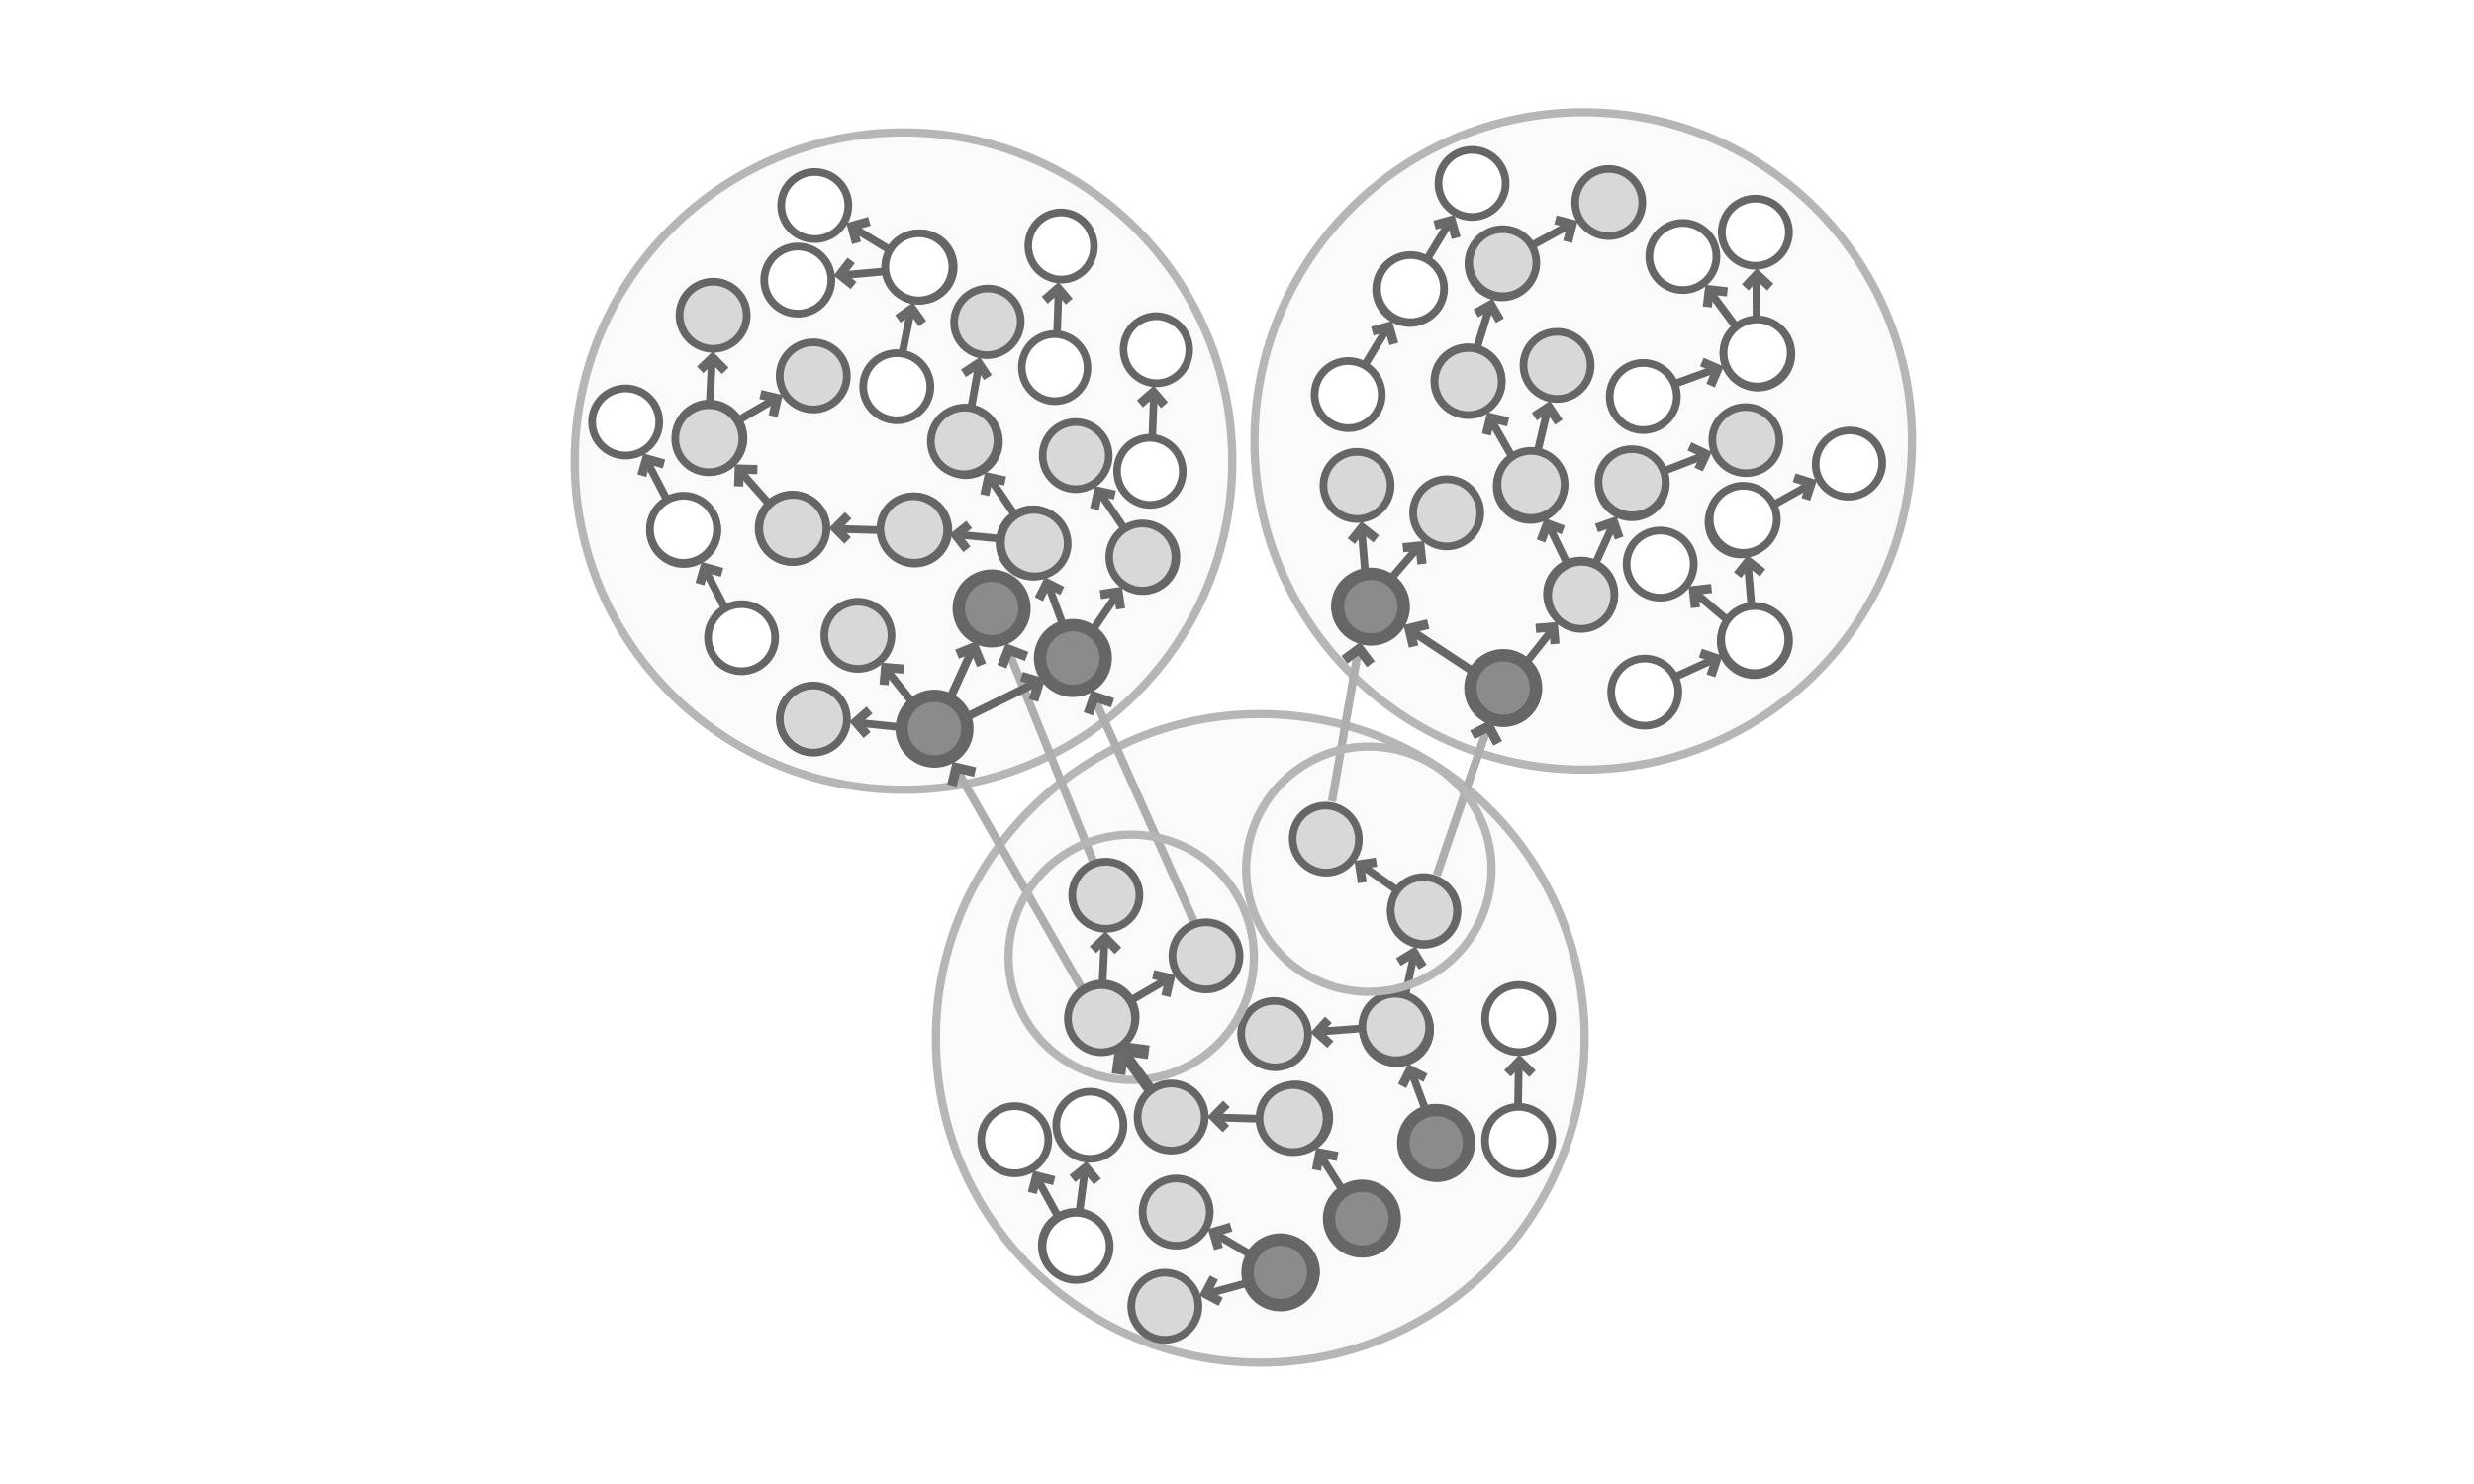
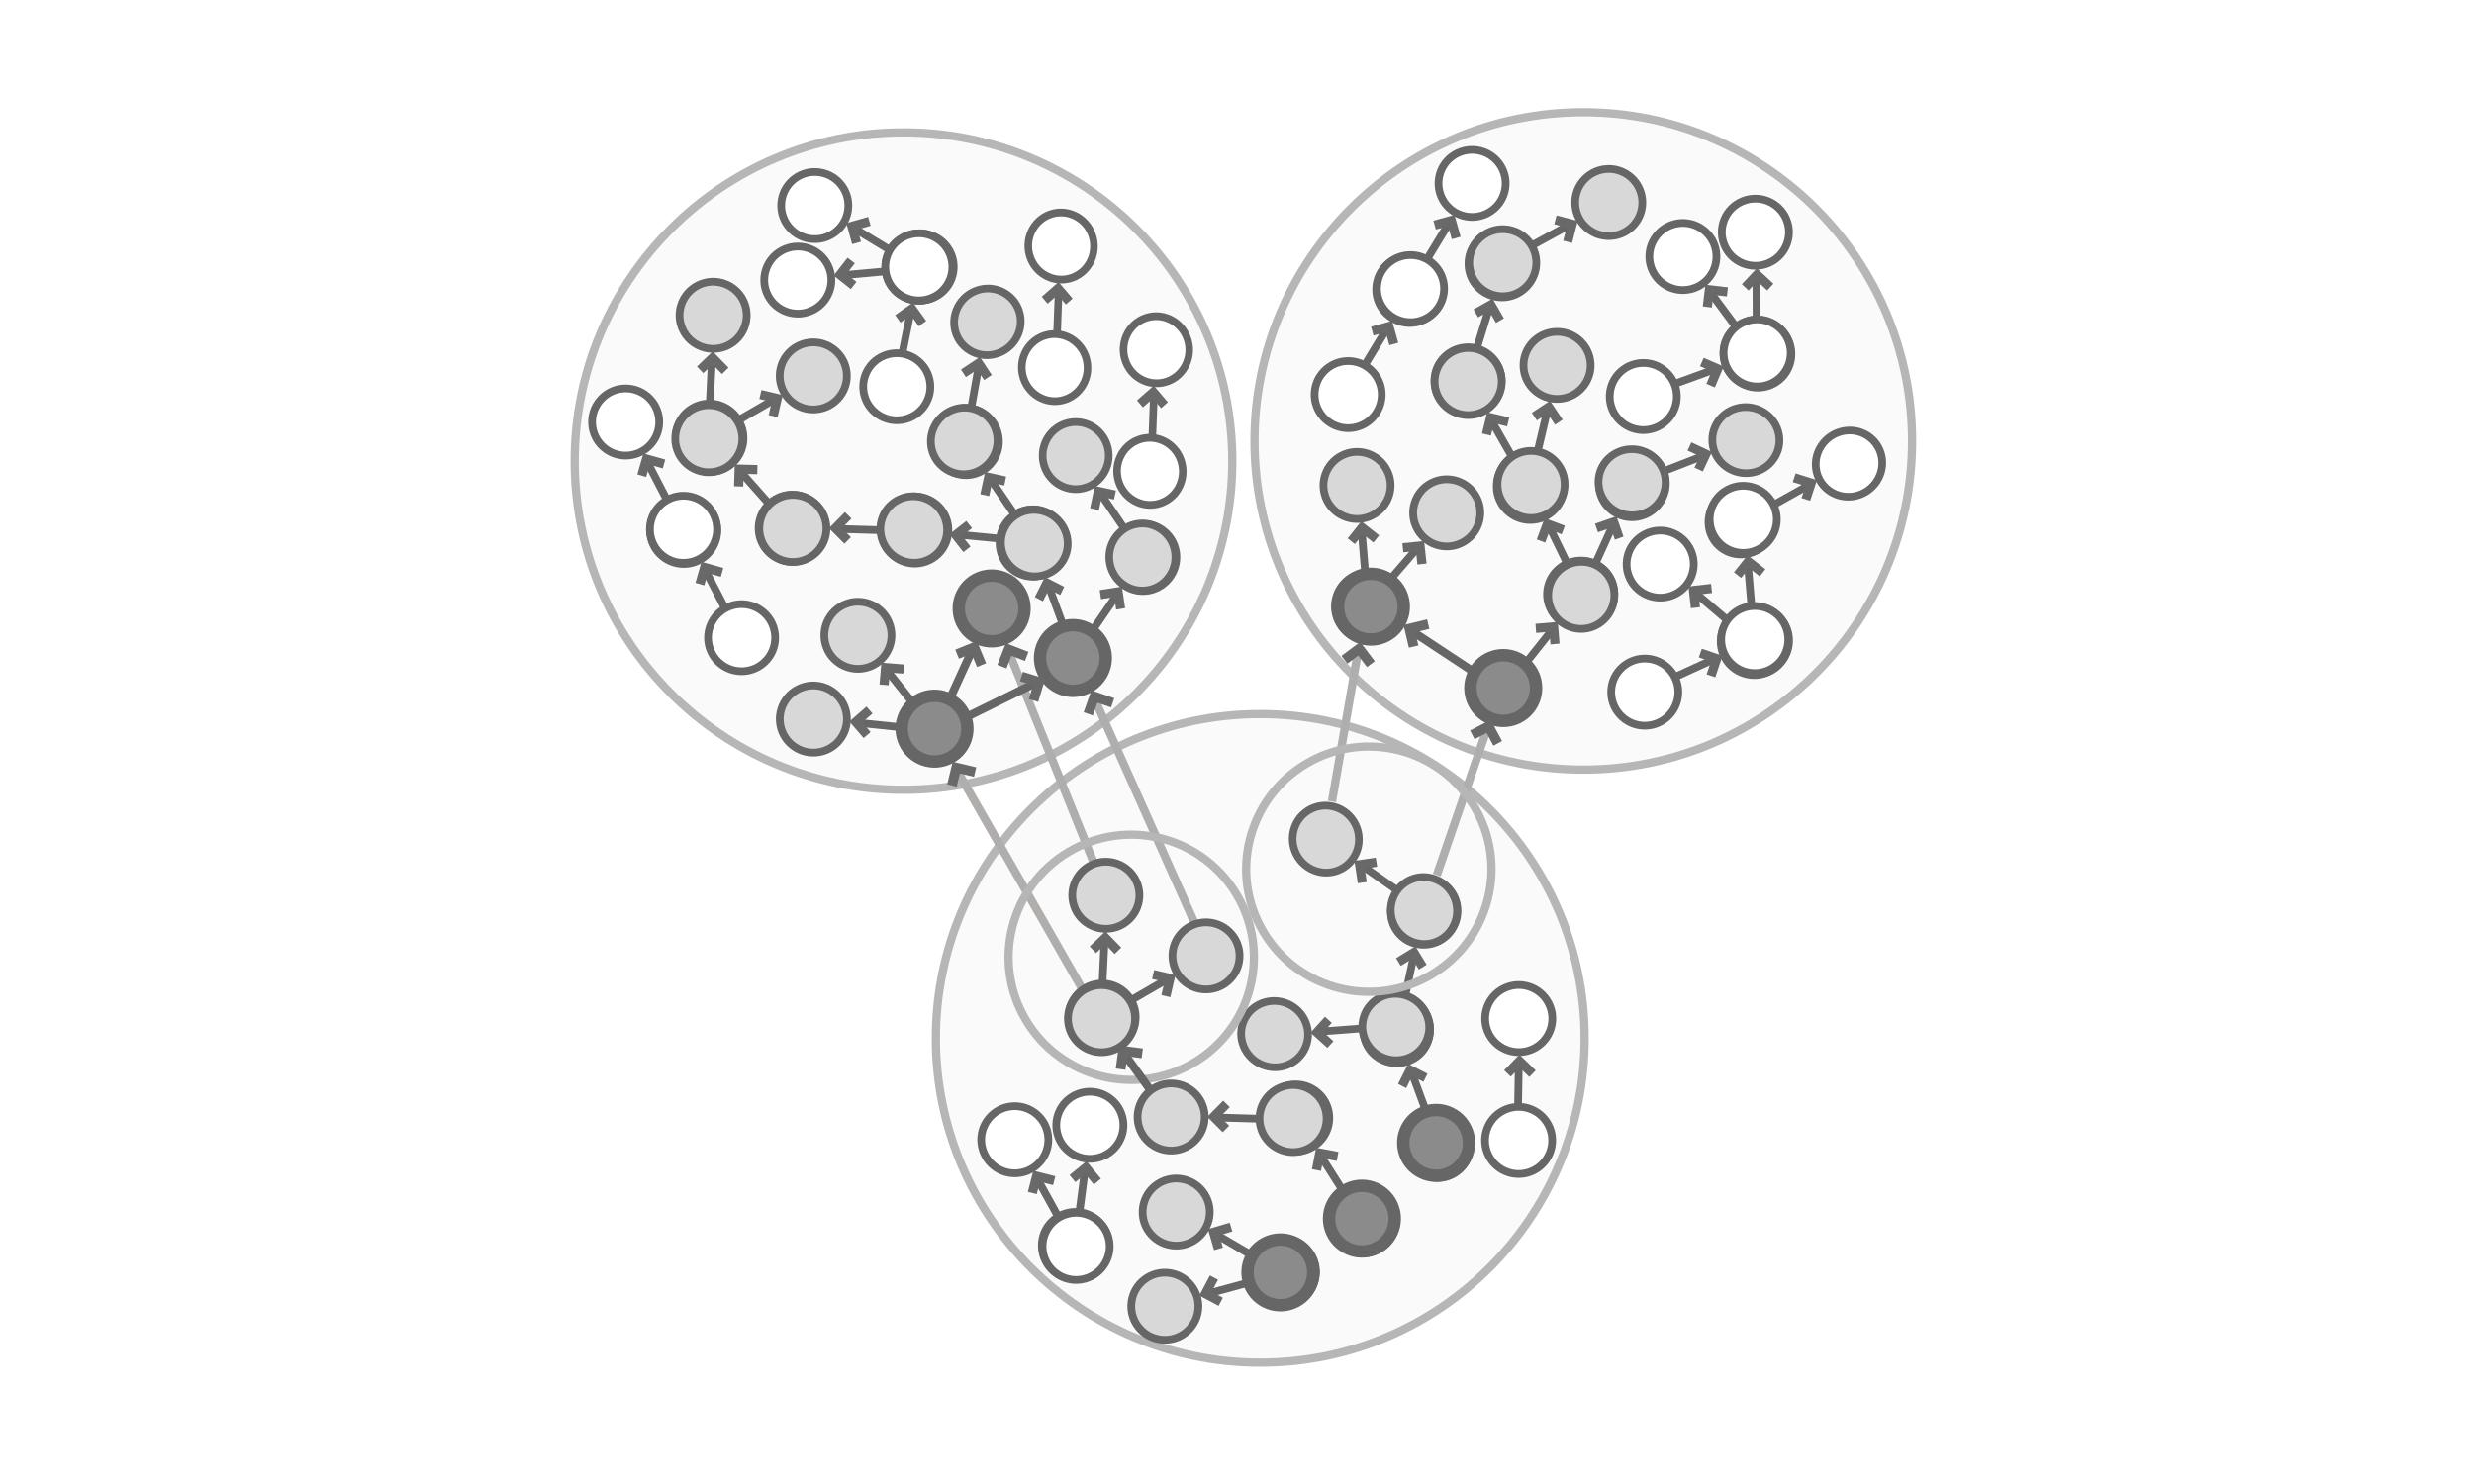
<svg xmlns="http://www.w3.org/2000/svg" xmlns:xlink="http://www.w3.org/1999/xlink" viewBox="30.786 16.849 300 160" width="300px" height="180px">
  <defs>
    <symbol id="symbol-1" viewBox="0 0 75.989 137.212">
      <circle style="fill: rgb(216, 216, 216); stroke-width: 5px; stroke: rgb(102, 102, 102);" cx="243.248" cy="327.315" r="21.703" transform="matrix(0.838671, -0.544639, 0.544639, 0.838671, -336.3064, -34.83715)" />
      <circle style="fill: rgb(216, 216, 216); stroke-width: 5px; stroke: rgb(102, 102, 102);" cx="271.904" cy="253.912" r="21.703" transform="matrix(0.838671, -0.544639, 0.544639, 0.838671, -336.3064, -34.83715)" />
      <line style="stroke-width: 5px; marker-start: url(#marker-0); stroke: rgb(102, 102, 102);" x1="260.613" y1="282.91" x2="251.477" y2="305.225" transform="matrix(0.838671, -0.544639, 0.544639, 0.838671, -336.3064, -34.83715)" />
    </symbol>
    <marker id="marker-0" viewBox="0 0 12.641 9.03" overflow="visible" orient="auto" refX="6.32" refY="4.51">
      <polyline style="fill: none; stroke-miterlimit: 2; stroke-width: 5px; stroke: rgb(105, 105, 105);" points="2 3.775 10.625 0 14.641 9.03" transform="matrix(-0.390731, -0.920505, 0.920505, -0.390731, 7.415497, 13.93821)" />
    </marker>
    <symbol id="symbol-2" viewBox="0 0 75.989 137.212">
      <circle style="stroke-width: 5px; stroke: rgb(102, 102, 102); fill: rgb(255, 255, 255);" cx="243.248" cy="327.315" r="21.703" transform="matrix(0.838671, -0.544639, 0.544639, 0.838671, -336.3064, -34.83715)" />
      <circle style="stroke-width: 5px; stroke: rgb(102, 102, 102); fill: rgb(255, 255, 255);" cx="271.904" cy="253.912" r="21.703" transform="matrix(0.838671, -0.544639, 0.544639, 0.838671, -336.3064, -34.83715)" />
      <line style="stroke-width: 5px; marker-start: url(#marker-0); stroke: rgb(102, 102, 102); fill: rgb(255, 255, 255);" x1="222.038" y1="264.931" x2="212.902" y2="287.246" transform="matrix(0.838671, -0.544639, 0.544639, 0.838671, -294.162, -40.76803)" />
    </symbol>
  </defs>
  <circle cx="107.834" cy="62.213" r="39.87" style="fill: rgb(250, 250, 250); stroke: rgb(182, 182, 182);" transform="matrix(1, 0.000025, -0.000025, 1, 32.51377, 0.559578)" />
  <use width="75.989" height="137.212" transform="matrix(0.161147, -0.096058, 0.096058, 0.161147, 109.1466, 58.05895)" style="stroke-width: 23.94px; stroke: rgb(166, 172, 148);" xlink:href="#symbol-1" />
  <use width="75.989" height="137.212" transform="matrix(0.182472, 0.043584, -0.043584, 0.182472, 113.0898, 38.3048)" style="stroke-width: 23.94px; stroke: rgb(166, 172, 148);" xlink:href="#symbol-1" />
  <use width="75.989" height="137.212" transform="matrix(-0.158651, 0.09457, 0.096058, 0.161147, 157.9975, 65.00195)" style="stroke-width: 23.94px; stroke: rgb(166, 172, 148);" xlink:href="#symbol-1" />
  <use width="75.989" height="137.212" transform="matrix(-0.129759, 0.133427, 0.131441, 0.13188, 147.8687, 52.44505)" style="stroke-width: 23.94px; stroke: rgb(166, 172, 148);" xlink:href="#symbol-1" />
  <use width="75.989" height="137.212" transform="matrix(0.040265, -0.183233, 0.183233, 0.040265, 120.2204, 75.24)" style="stroke-width: 23.94px; stroke: rgb(166, 172, 148);" xlink:href="#symbol-1" />
  <use width="75.989" height="137.212" transform="matrix(-0.186057, 0.004801, 0.0019, 0.186187, 156.0508, 40.15475)" style="stroke-width: 23.94px; stroke: rgb(166, 172, 148);" xlink:href="#symbol-1" />
  <use width="75.989" height="137.212" transform="matrix(0.019731, 0.185071, 0.185433, -0.016848, 135.4274, 66.02567)" style="stroke-width: 23.94px; stroke: rgb(166, 172, 148);" xlink:href="#symbol-1" />
  <use width="75.989" height="137.212" transform="matrix(0.165951, -0.087496, 0.087496, 0.165951, 127.2088, 81.55249)" style="stroke-width: 23.94px; stroke: rgb(166, 172, 148);" xlink:href="#symbol-1" />
  <use width="75.989" height="137.212" transform="matrix(0.062125, 0.17702, -0.17702, 0.062125, 132.8556, 45.26524)" style="stroke-width: 23.94px; stroke: rgb(166, 172, 148);" xlink:href="#symbol-1" />
  <use width="75.989" height="137.212" transform="matrix(0.179743, -0.053736, 0.053736, 0.179743, 106.69, 67.40166)" xlink:href="#symbol-2" />
  <use width="75.989" height="137.212" transform="matrix(-0.181503, 0.026738, 0.027342, 0.185602, 175.6385, 42.89406)" xlink:href="#symbol-2" />
  <use width="75.989" height="137.212" transform="matrix(0.179743, -0.053736, 0.053736, 0.179743, 99.6447, 54.25362)" xlink:href="#symbol-2" />
  <use width="75.989" height="137.212" transform="matrix(-0.181503, 0.026738, 0.027342, 0.185602, 164.0883, 30.31813)" xlink:href="#symbol-2" />
  <use width="75.989" height="137.212" transform="matrix(0.053698, -0.179755, 0.179755, 0.053698, 122.4067, 97.84965)" style="stroke-width: 23.94px; stroke: rgb(166, 172, 148);" xlink:href="#symbol-1" />
  <use width="75.989" height="137.212" transform="matrix(-0.169026, -0.074459, -0.075631, 0.171684, 176.7693, 71.56118)" style="stroke-width: 23.94px; stroke: rgb(166, 172, 148);" xlink:href="#symbol-1" />
  <use width="75.989" height="137.212" transform="matrix(-0.129759, 0.133427, 0.131441, 0.13188, 161.179, 54.1464)" style="stroke-width: 23.94px; stroke: rgb(166, 172, 148);" xlink:href="#symbol-1" />
  <use width="75.989" height="137.212" transform="matrix(0.018237, -0.186717, 0.186717, 0.018237, 121.377, 45.88029)" xlink:href="#symbol-2" />
  <use width="75.989" height="137.212" transform="matrix(0.12524, -0.139678, 0.139678, 0.12524, 121.6333, 32.21504)" xlink:href="#symbol-2" />
  <circle cx="109.141" cy="144.507" r="39.334" style="fill: rgb(250, 250, 250); stroke: rgb(182, 182, 182);" transform="matrix(1, 0.000025, -0.000025, 1, 74.4678, -11.71535)" />
  <use width="75.989" height="137.212" transform="matrix(-0.158651, 0.09457, 0.096058, 0.161147, 202.0442, 124.0538)" style="stroke-width: 23.94px; stroke: rgb(166, 172, 148);" xlink:href="#symbol-1" />
  <use width="75.989" height="137.212" transform="matrix(-0.186109, -0.001841, -0.004748, 0.186136, 209.2183, 111.872)" style="stroke-width: 23.94px; stroke: rgb(166, 172, 148);" xlink:href="#symbol-1" />
  <use width="75.989" height="137.212" transform="matrix(0.174353, -0.069255, 0.069255, 0.174353, 180.5936, 139.2972)" style="stroke-width: 23.94px; stroke: rgb(166, 172, 148);" xlink:href="#symbol-1" />
  <use width="75.989" height="137.212" transform="matrix(0.040265, -0.183233, 0.183233, 0.040265, 166.093, 146.6296)" style="stroke-width: 23.94px; stroke: rgb(166, 172, 148);" xlink:href="#symbol-1" />
  <use width="75.989" height="137.212" transform="matrix(-0.074323, 0.170635, 0.169526, 0.077007, 188.695, 101.1939)" style="stroke-width: 23.94px; stroke: rgb(166, 172, 148);" xlink:href="#symbol-1" />
  <use width="75.989" height="137.212" transform="matrix(0.050959, 0.179007, 0.179855, -0.04818, 178.4161, 128.3539)" style="stroke-width: 23.94px; stroke: rgb(166, 172, 148);" xlink:href="#symbol-1" />
  <use width="75.989" height="137.212" transform="matrix(0.123242, -0.141447, 0.141447, 0.123242, 165.4666, 154.4118)" style="stroke-width: 23.94px; stroke: rgb(166, 172, 148);" xlink:href="#symbol-1" />
  <use width="75.989" height="137.212" transform="matrix(-0.014725, -0.187025, 0.187025, -0.014725, 166.8636, 171.3442)" style="stroke-width: 23.94px; stroke: rgb(166, 172, 148);" xlink:href="#symbol-1" />
  <line style="marker-start: url(#marker-0); fill: rgb(255, 246, 246); stroke: rgb(176, 173, 173);" x1="163.17" y1="101.225" x2="146.075" y2="126.552" transform="matrix(0.441529, -0.897247, 0.897247, 0.441529, -15.83393, 202.338)" />
  <line style="marker-start: url(#marker-0); fill: rgb(255, 246, 246); stroke: rgb(176, 173, 173);" x1="167.575" y1="88.842" x2="149.251" y2="109.281" transform="matrix(0.441529, -0.897247, 0.897247, 0.441529, -0.413558, 197.4586)" />
  <line style="marker-start: url(#marker-0); fill: rgb(255, 246, 246); stroke: rgb(176, 173, 173);" x1="179.177" y1="94.166" x2="160.275" y2="116.881" transform="matrix(0.441529, -0.897247, 0.897247, 0.441529, 0.106414, 211.218)" />
  <line style="marker-start: url(#marker-0); stroke: rgb(102, 102, 102); fill: rgb(255, 255, 255);" x1="150.409" y1="88.799" x2="144.014" y2="88.986" transform="matrix(0.441529, -0.897247, 0.897247, 0.441529, 2.454832, 181.729)" />
  <circle cx="100.739" cy="128.052" r="14.872" style="fill: none; stroke: rgb(182, 182, 182);" transform="matrix(0.858973, -0.512021, 0.512021, 0.858973, 15.86533, 64.54932)" />
-   <line style="marker-start: url(#marker-0); stroke: rgb(102, 102, 102); stroke-width: 1.4px;" x1="169.987" y1="134.777" x2="167.611" y2="139.228" transform="matrix(0.441529, -0.897247, 0.897247, 0.441529, -28.65573, 227.9663)" />
+   <line style="marker-start: url(#marker-0); stroke: rgb(102, 102, 102);" x1="169.987" y1="134.777" x2="167.611" y2="139.228" transform="matrix(0.441529, -0.897247, 0.897247, 0.441529, -28.65573, 227.9663)" />
  <circle style="stroke: rgb(102, 102, 102); fill: rgb(139, 139, 139); stroke-width: 1.5px;" cx="44.664" cy="60.1" r="3.985" transform="matrix(0.441529, -0.897247, 0.897247, 0.441529, 112.4055, 174.719)" />
  <circle style="stroke: rgb(102, 102, 102); fill: rgb(139, 139, 139); stroke-width: 1.5px;" cx="44.664" cy="60.1" r="3.985" transform="matrix(0.578379, -0.815768, 0.815768, 0.578379, 121.073, 156.3347)" />
  <circle style="stroke: rgb(102, 102, 102); fill: rgb(139, 139, 139); stroke-width: 1.5px;" cx="44.664" cy="60.1" r="3.985" transform="matrix(0.441529, -0.897247, 0.897247, 0.441529, 131.2866, 159.0124)" />
  <circle style="stroke: rgb(102, 102, 102); fill: rgb(139, 139, 139); stroke-width: 1.5px;" cx="44.664" cy="60.1" r="3.985" transform="matrix(0.441529, -0.897247, 0.897247, 0.441529, 70.46298, 108.768)" />
  <circle style="stroke: rgb(102, 102, 102); fill: rgb(139, 139, 139); stroke-width: 1.5px;" cx="44.664" cy="60.1" r="3.985" transform="matrix(0.441529, -0.897247, 0.897247, 0.441529, 77.38878, 94.18995)" />
  <circle style="stroke: rgb(102, 102, 102); fill: rgb(139, 139, 139); stroke-width: 1.5px;" cx="44.664" cy="60.1" r="3.985" transform="matrix(0.441529, -0.897247, 0.897247, 0.441529, 87.24521, 100.2007)" />
  <line style="marker-start: url(#marker-0); stroke: rgb(102, 102, 102); fill: rgb(255, 255, 255);" x1="155.625" y1="94.617" x2="148.379" y2="89.049" transform="matrix(0.441529, -0.897247, 0.897247, 0.441529, 2.491833, 187.6694)" />
  <use width="75.989" height="137.212" transform="matrix(0.18368, 0.038168, -0.038168, 0.18368, 210.5828, 123.7325)" xlink:href="#symbol-2" />
  <use width="75.989" height="137.212" transform="matrix(0.182472, 0.043584, -0.043584, 0.182472, 160.7106, 108.6524)" style="stroke-width: 23.94px; stroke: rgb(166, 172, 148);" xlink:href="#symbol-1" />
  <use width="75.989" height="137.212" transform="matrix(0.062125, 0.17702, -0.17702, 0.062125, 180.4764, 115.6128)" style="stroke-width: 23.94px; stroke: rgb(166, 172, 148);" xlink:href="#symbol-1" />
  <use width="75.989" height="137.212" transform="matrix(0.173826, 0.070573, -0.070573, 0.173826, 139.1062, 31.88235)" xlink:href="#symbol-2" />
  <circle cx="107.834" cy="62.213" r="39.87" style="fill: rgb(250, 250, 250); stroke: rgb(182, 182, 182);" transform="matrix(1, 0.00008, -0.00008, 1, 114.9491, -1.890053)" />
  <use width="75.989" height="137.212" transform="matrix(0.165883, 0.087625, -0.087625, 0.165883, 210.5704, 31.23468)" style="stroke-width: 23.94px; stroke: rgb(166, 172, 148);" xlink:href="#symbol-1" />
  <use width="75.989" height="137.212" transform="matrix(0.057734, 0.1785, -0.1785, 0.057734, 229.4912, 24.32252)" style="stroke-width: 23.94px; stroke: rgb(166, 172, 148);" xlink:href="#symbol-1" />
  <use width="75.989" height="137.212" transform="matrix(-0.163314, -0.086268, -0.087625, 0.165883, 230.0618, 76.56345)" style="stroke-width: 23.94px; stroke: rgb(166, 172, 148);" xlink:href="#symbol-1" />
  <use width="75.989" height="137.212" transform="matrix(-0.181461, -0.041376, -0.04422, 0.180869, 235.514, 61.37984)" style="stroke-width: 23.94px; stroke: rgb(166, 172, 148);" xlink:href="#symbol-1" />
  <use width="75.989" height="137.212" transform="matrix(0.177423, -0.060964, 0.060964, 0.177423, 201.6611, 49.63151)" style="stroke-width: 23.94px; stroke: rgb(166, 172, 148);" xlink:href="#symbol-1" />
  <use width="75.989" height="137.212" transform="matrix(-0.100917, -0.156384, -0.158005, 0.098508, 250.2669, 61.97147)" style="stroke-width: 23.94px; stroke: rgb(166, 172, 148);" xlink:href="#symbol-1" />
  <use width="75.989" height="137.212" transform="matrix(-0.147772, 0.113153, 0.110881, 0.149582, 217.4429, 57.8226)" style="stroke-width: 23.94px; stroke: rgb(166, 172, 148);" xlink:href="#symbol-1" />
  <use width="75.989" height="137.212" transform="matrix(0.116652, 0.146927, -0.146927, 0.116652, 207.1251, 61.14183)" style="stroke-width: 23.94px; stroke: rgb(166, 172, 148);" xlink:href="#symbol-1" />
  <use width="75.989" height="137.212" transform="matrix(0.13942, 0.125528, -0.125528, 0.13942, 201.3139, 33.9985)" xlink:href="#symbol-2" />
  <use width="75.989" height="137.212" transform="matrix(0.13942, 0.125528, -0.125528, 0.13942, 208.8754, 21.14043)" xlink:href="#symbol-2" />
  <use width="75.989" height="137.212" transform="matrix(-0.11728, -0.14108, -0.144265, 0.119929, 262.8492, 63.71637)" xlink:href="#symbol-2" />
  <use width="75.989" height="137.212" transform="matrix(0.186582, 0.019561, -0.019561, 0.186582, 190.329, 59.54134)" style="stroke-width: 23.94px; stroke: rgb(166, 172, 148);" xlink:href="#symbol-1" />
  <use width="75.989" height="137.212" transform="matrix(0.168935, -0.081588, 0.081588, 0.168935, 227.3345, 35.34137)" xlink:href="#symbol-2" />
  <use width="75.989" height="137.212" transform="matrix(0.184448, 0.034264, -0.034264, 0.184448, 239.1373, 28.44935)" xlink:href="#symbol-2" />
  <circle style="stroke: rgb(102, 102, 102); fill: rgb(139, 139, 139); stroke-width: 1.5px;" cx="44.664" cy="60.1" r="3.985" transform="matrix(0.995955, -0.089857, 0.089857, 0.995955, 147.1381, 24.58837)" />
  <circle style="stroke: rgb(102, 102, 102); fill: rgb(139, 139, 139); stroke-width: 1.5px;" cx="44.664" cy="60.1" r="3.985" transform="matrix(0.995955, -0.089857, 0.089857, 0.995955, 163.187, 34.46131)" />
  <line style="marker-start: url(#marker-0); stroke: rgb(102, 102, 102); fill: rgb(255, 255, 255);" x1="209.688" y1="88.868" x2="202.443" y2="83.3" transform="matrix(-0.997433, 0.071603, -0.071603, -0.997433, 417.7659, 157.1921)" />
  <use width="75.989" height="137.212" transform="matrix(0.030188, 0.185161, -0.185161, 0.030188, 248.5137, 43.19705)" xlink:href="#symbol-2" />
  <line style="marker-start: url(#marker-0); fill: rgb(255, 246, 246); stroke: rgb(176, 173, 173);" x1="195.459" y1="86.246" x2="192.242" y2="104.058" transform="matrix(0.999978, -0.006681, 0.006681, 0.999978, -0.631384, 1.297239)" />
  <line style="marker-start: url(#marker-0); fill: rgb(255, 246, 246); stroke: rgb(176, 173, 173);" x1="211.045" y1="95.625" x2="204.956" y2="112.972" transform="matrix(0.999978, -0.006681, 0.006681, 0.999978, -0.692176, 1.391979)" />
  <circle cx="100.739" cy="128.052" r="14.872" style="fill: none; stroke: rgb(182, 182, 182);" transform="matrix(0.858973, -0.512021, 0.512021, 0.858973, 44.67344, 53.86216)" />
  <use width="75.989" height="137.212" transform="matrix(0.146041, -0.117761, 0.117761, 0.146041, 224.1823, 74.42136)" xlink:href="#symbol-2" />
  <use width="75.989" height="137.212" transform="matrix(0.186609, 0.019295, -0.019295, 0.186609, 237.151, 63.66087)" xlink:href="#symbol-2" />
  <use width="75.989" height="137.212" transform="matrix(0.045006, 0.182127, -0.182127, 0.045006, 247.6849, 77.60535)" xlink:href="#symbol-2" />
  <use width="75.989" height="137.212" transform="matrix(0.171384, 0.076307, -0.076307, 0.171384, 216.7457, 43.73071)" style="stroke-width: 23.94px; stroke: rgb(166, 172, 148);" xlink:href="#symbol-1" />
  <use width="75.989" height="137.212" transform="matrix(0.178268, -0.05845, 0.05845, 0.178268, 146.7337, 141.4962)" xlink:href="#symbol-2" />
  <use width="75.989" height="137.212" transform="matrix(0.17827, 0.058438, -0.058438, 0.17827, 159.3466, 136.2313)" xlink:href="#symbol-2" />
</svg>
